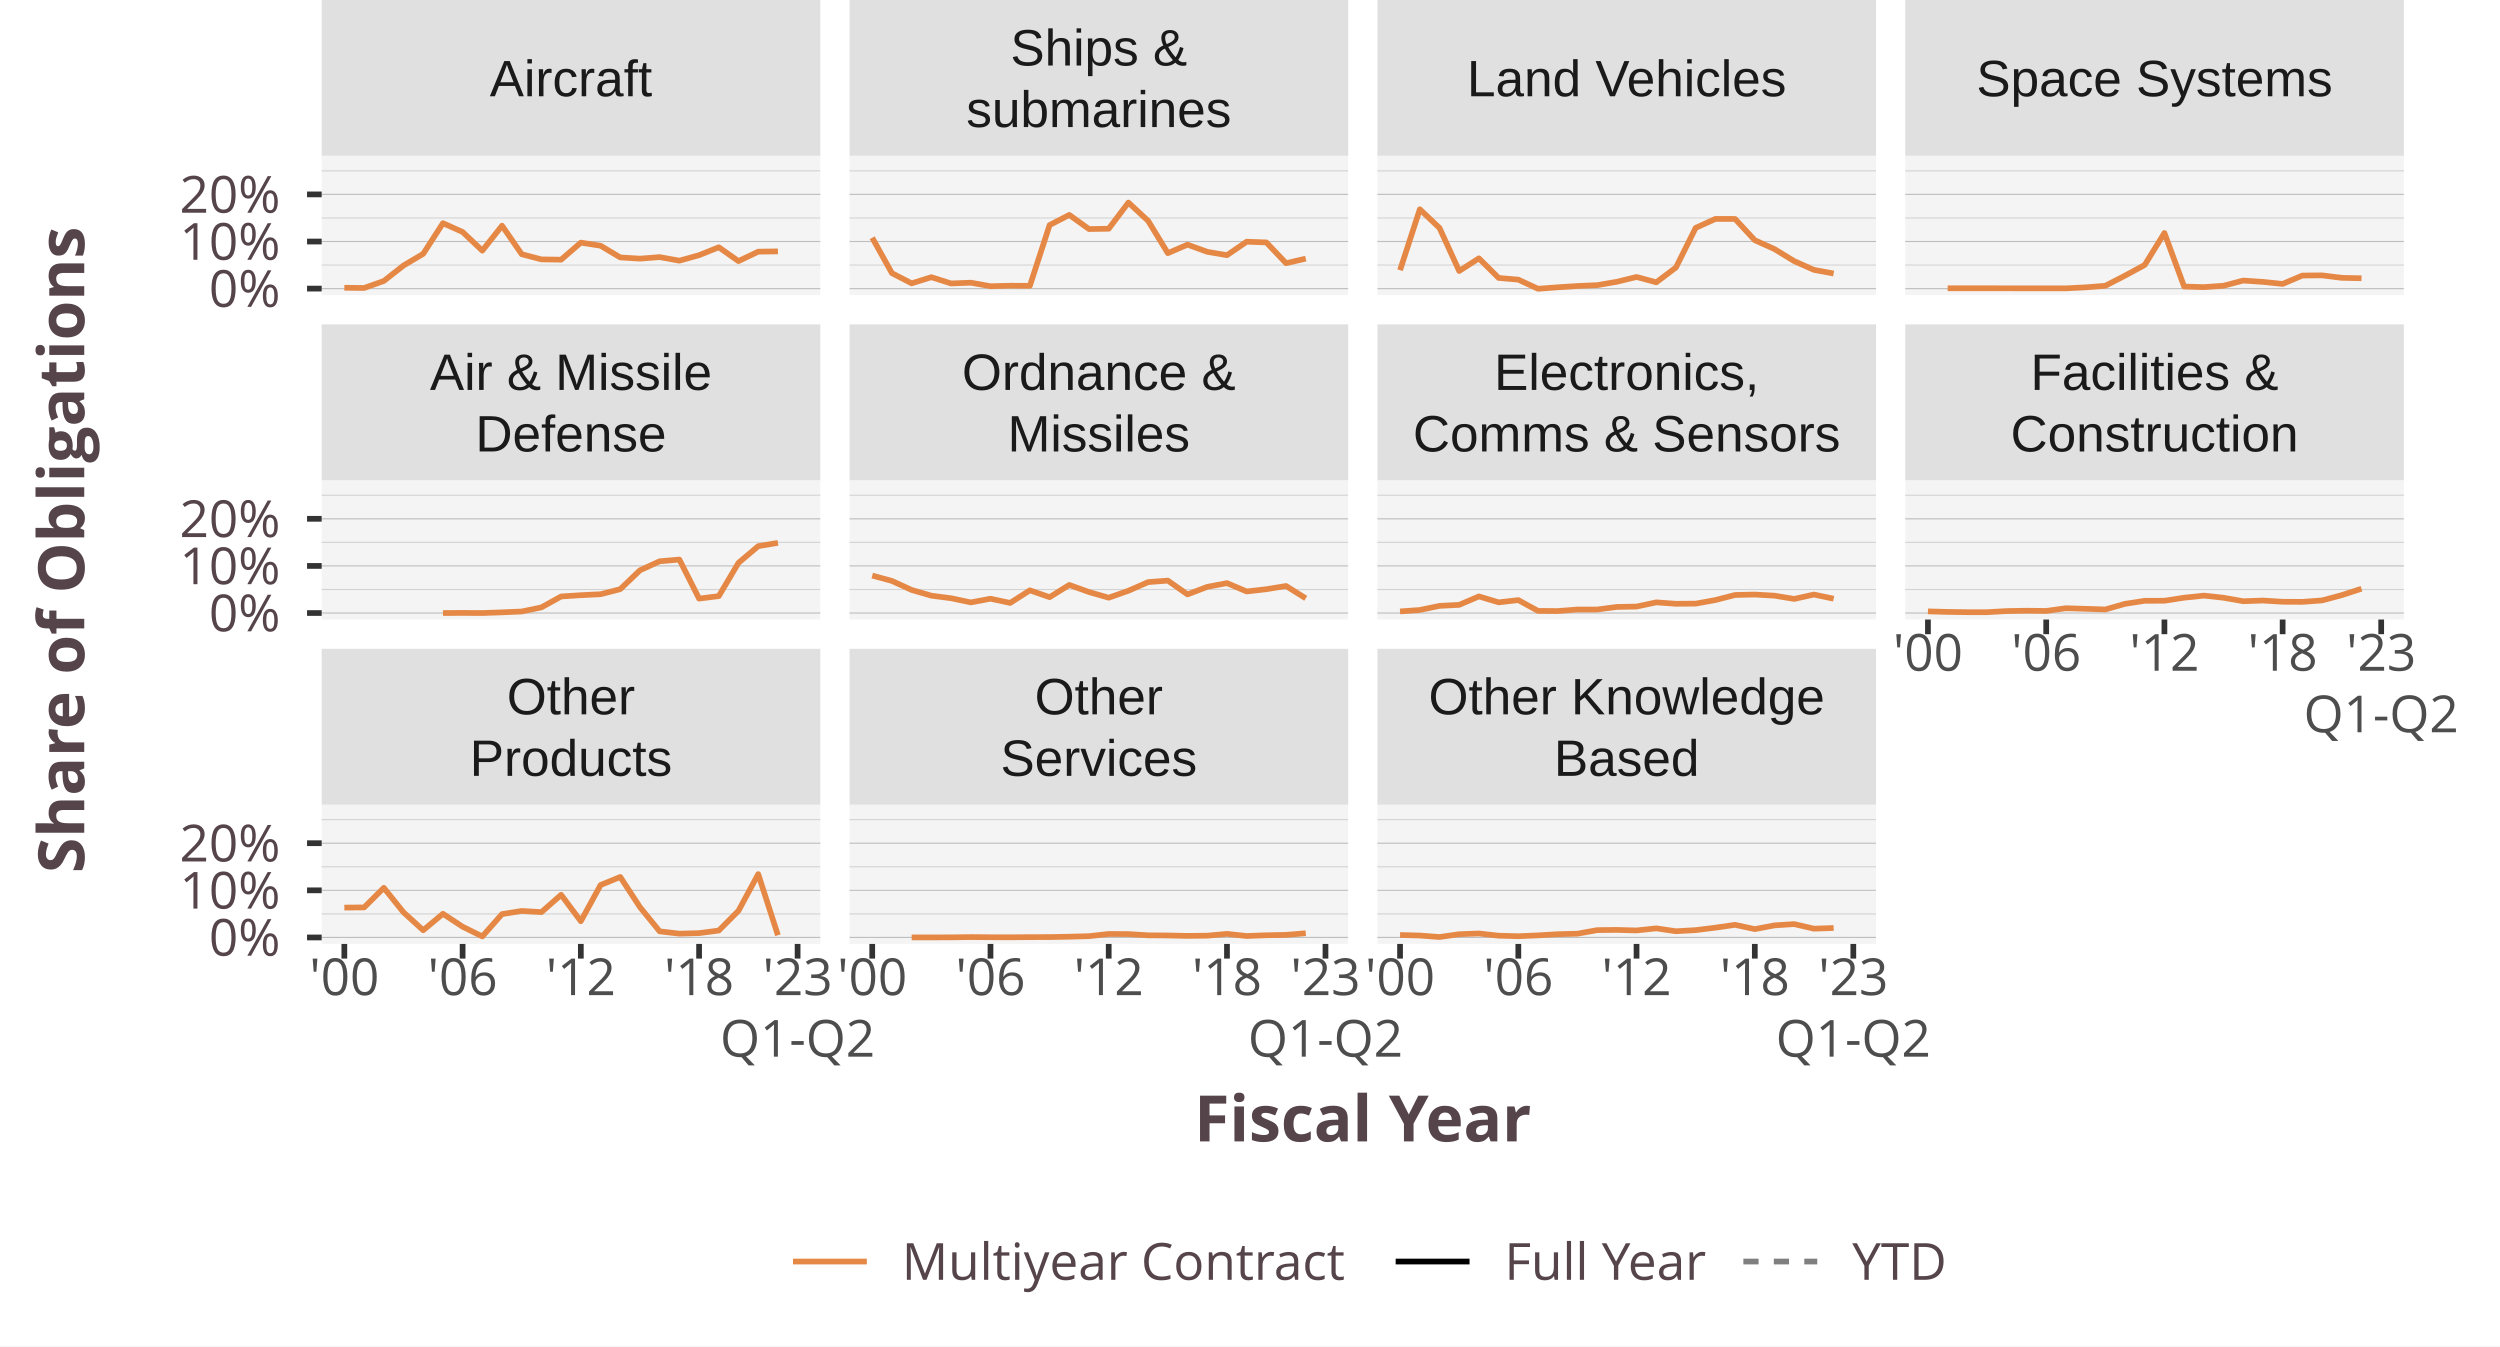
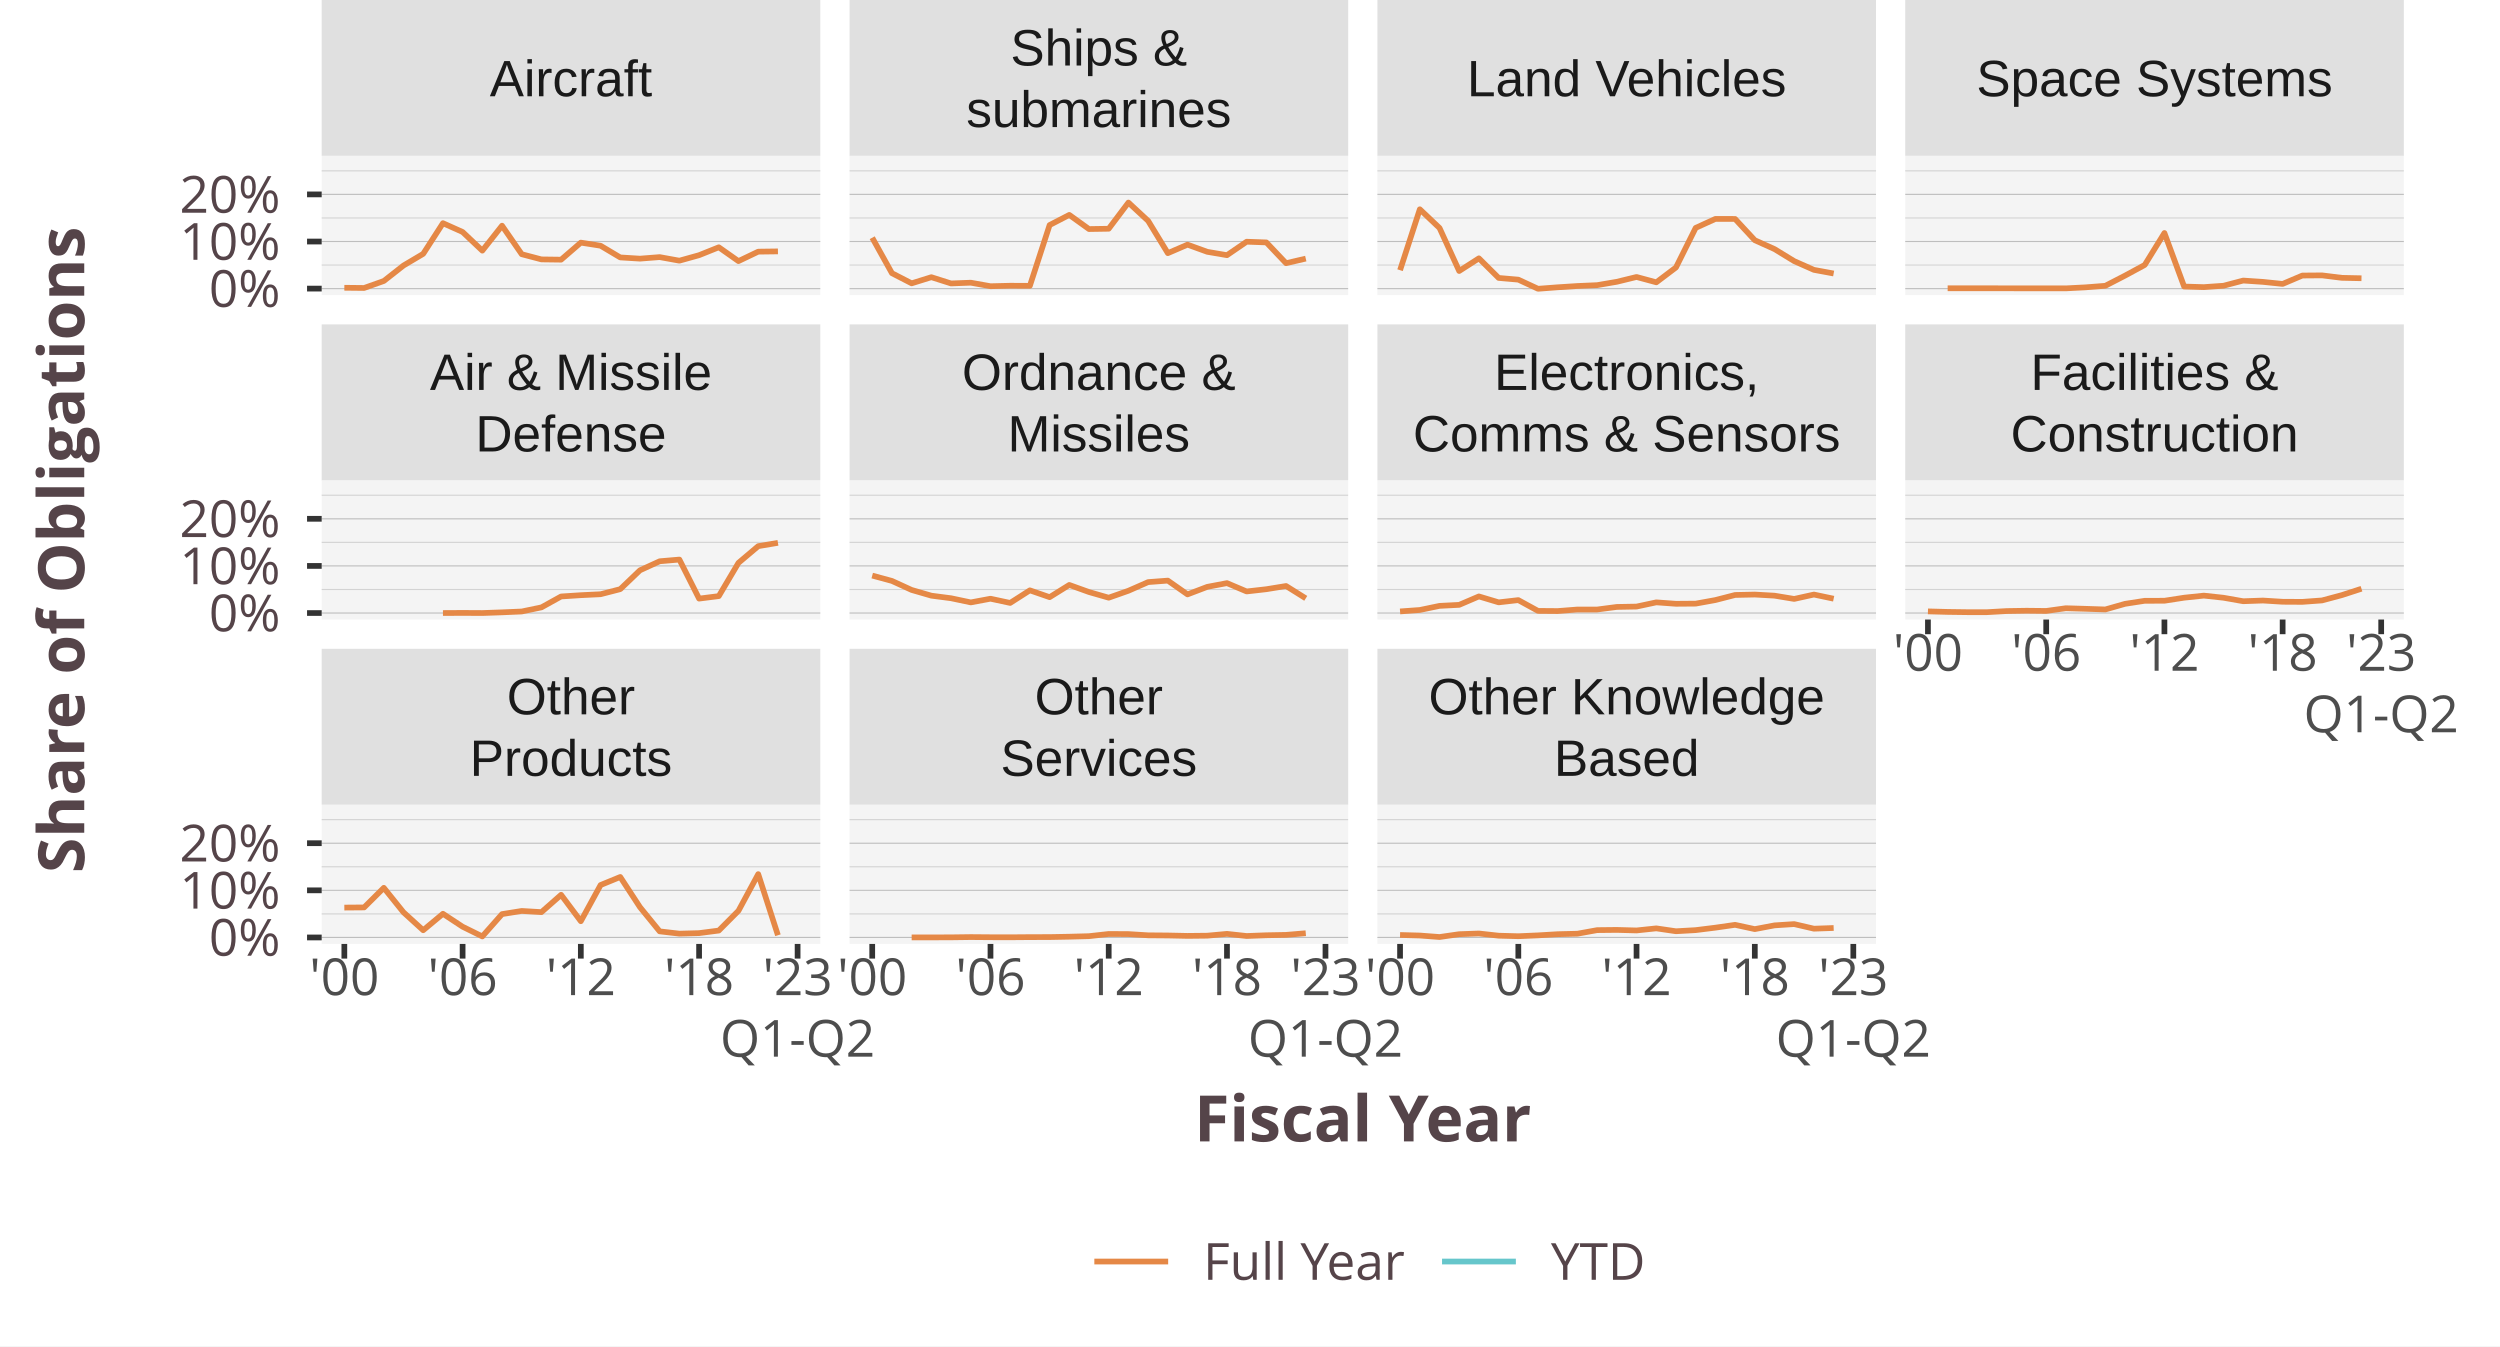
<svg xmlns="http://www.w3.org/2000/svg" class="svglite" width="468.00pt" height="252.00pt" viewBox="0 0 468.00 252.00">
  <defs>
    <style type="text/css">
    .svglite line, .svglite polyline, .svglite polygon, .svglite path, .svglite rect, .svglite circle {
      fill: none;
      stroke: #000000;
      stroke-linecap: round;
      stroke-linejoin: round;
      stroke-miterlimit: 10.00;
    }
    .svglite text {
      white-space: pre;
    }
  </style>
  </defs>
  <rect width="100%" height="100%" style="stroke: none; fill: #FFFFFF;" />
  <defs>
    <clipPath id="cpMC4wMHw0NjguMDB8MC4wMHwyNTIuMDA=">
      <rect x="0.00" y="0.00" width="468.00" height="252.00" />
    </clipPath>
  </defs>
  <g clip-path="url(#cpMC4wMHw0NjguMDB8MC4wMHwyNTIuMDA=)">
    <rect x="0.00" y="0.00" width="468.00" height="252.00" style="stroke-width: 1.07; stroke: #FFFFFF; fill: #FFFFFF;" />
  </g>
  <defs>
    <clipPath id="cpNjAuMjJ8MTUzLjU2fDI5LjE3fDU1LjI1">
      <rect x="60.22" y="29.17" width="93.34" height="26.08" />
    </clipPath>
  </defs>
  <g clip-path="url(#cpNjAuMjJ8MTUzLjU2fDI5LjE3fDU1LjI1)">
    <rect x="60.22" y="29.17" width="93.34" height="26.08" style="stroke-width: 1.07; stroke: none; fill: #F4F4F4;" />
    <polyline points="60.22,49.62 153.56,49.62 " style="stroke-width: 0.21; stroke: #D3D3D3; stroke-linecap: butt;" />
    <polyline points="60.22,40.80 153.56,40.80 " style="stroke-width: 0.21; stroke: #D3D3D3; stroke-linecap: butt;" />
    <polyline points="60.22,31.98 153.56,31.98 " style="stroke-width: 0.21; stroke: #D3D3D3; stroke-linecap: butt;" />
    <polyline points="60.22,54.03 153.56,54.03 " style="stroke-width: 0.21; stroke: #BEBEBE; stroke-linecap: butt;" />
    <polyline points="60.22,45.21 153.56,45.21 " style="stroke-width: 0.21; stroke: #BEBEBE; stroke-linecap: butt;" />
    <polyline points="60.22,36.39 153.56,36.39 " style="stroke-width: 0.21; stroke: #BEBEBE; stroke-linecap: butt;" />
    <polyline points="64.46,53.87 68.16,53.91 71.85,52.60 75.53,49.71 79.22,47.52 82.92,41.78 86.60,43.43 90.29,46.92 93.98,42.25 97.67,47.59 101.36,48.56 105.04,48.61 108.73,45.42 112.43,46.00 116.11,48.19 119.80,48.42 123.49,48.13 127.18,48.80 130.87,47.77 134.56,46.29 138.24,48.88 141.94,47.11 145.63,47.06 " style="stroke-width: 1.07; stroke: #E58846; stroke-linecap: butt;" />
  </g>
  <g clip-path="url(#cpMC4wMHw0NjguMDB8MC4wMHwyNTIuMDA=)">
</g>
  <defs>
    <clipPath id="cpNjAuMjJ8MTUzLjU2fDg5LjkwfDExNS45OA==">
      <rect x="60.22" y="89.90" width="93.34" height="26.08" />
    </clipPath>
  </defs>
  <g clip-path="url(#cpNjAuMjJ8MTUzLjU2fDg5LjkwfDExNS45OA==)">
    <rect x="60.22" y="89.90" width="93.34" height="26.08" style="stroke-width: 1.07; stroke: none; fill: #F4F4F4;" />
    <polyline points="60.22,110.35 153.56,110.35 " style="stroke-width: 0.21; stroke: #D3D3D3; stroke-linecap: butt;" />
    <polyline points="60.22,101.53 153.56,101.53 " style="stroke-width: 0.21; stroke: #D3D3D3; stroke-linecap: butt;" />
    <polyline points="60.22,92.71 153.56,92.71 " style="stroke-width: 0.21; stroke: #D3D3D3; stroke-linecap: butt;" />
    <polyline points="60.22,114.76 153.56,114.76 " style="stroke-width: 0.21; stroke: #BEBEBE; stroke-linecap: butt;" />
    <polyline points="60.22,105.94 153.56,105.94 " style="stroke-width: 0.21; stroke: #BEBEBE; stroke-linecap: butt;" />
    <polyline points="60.22,97.12 153.56,97.12 " style="stroke-width: 0.21; stroke: #BEBEBE; stroke-linecap: butt;" />
    <polyline points="82.92,114.76 86.60,114.74 90.29,114.76 93.98,114.63 97.67,114.47 101.36,113.70 105.04,111.66 108.73,111.42 112.43,111.24 116.11,110.29 119.80,106.76 123.49,105.07 127.18,104.75 130.87,112.06 134.56,111.59 138.24,105.37 141.94,102.24 145.63,101.62 " style="stroke-width: 1.07; stroke: #E58846; stroke-linecap: butt;" />
  </g>
  <g clip-path="url(#cpMC4wMHw0NjguMDB8MC4wMHwyNTIuMDA=)">
</g>
  <defs>
    <clipPath id="cpNjAuMjJ8MTUzLjU2fDE1MC42M3wxNzYuNzE=">
      <rect x="60.22" y="150.63" width="93.34" height="26.08" />
    </clipPath>
  </defs>
  <g clip-path="url(#cpNjAuMjJ8MTUzLjU2fDE1MC42M3wxNzYuNzE=)">
    <rect x="60.22" y="150.63" width="93.34" height="26.08" style="stroke-width: 1.07; stroke: none; fill: #F4F4F4;" />
    <polyline points="60.22,171.08 153.56,171.08 " style="stroke-width: 0.21; stroke: #D3D3D3; stroke-linecap: butt;" />
    <polyline points="60.22,162.26 153.56,162.26 " style="stroke-width: 0.21; stroke: #D3D3D3; stroke-linecap: butt;" />
    <polyline points="60.22,153.44 153.56,153.44 " style="stroke-width: 0.21; stroke: #D3D3D3; stroke-linecap: butt;" />
    <polyline points="60.22,175.49 153.56,175.49 " style="stroke-width: 0.21; stroke: #BEBEBE; stroke-linecap: butt;" />
    <polyline points="60.22,166.67 153.56,166.67 " style="stroke-width: 0.21; stroke: #BEBEBE; stroke-linecap: butt;" />
    <polyline points="60.22,157.85 153.56,157.85 " style="stroke-width: 0.21; stroke: #BEBEBE; stroke-linecap: butt;" />
    <polyline points="64.46,169.90 68.16,169.87 71.85,166.20 75.53,170.78 79.22,174.14 82.92,171.06 86.60,173.48 90.29,175.30 93.98,171.12 97.67,170.53 101.36,170.75 105.04,167.51 108.73,172.45 112.43,165.68 116.11,164.17 119.80,169.82 123.49,174.35 127.18,174.78 130.87,174.68 134.56,174.20 138.24,170.50 141.94,163.64 145.63,175.08 " style="stroke-width: 1.07; stroke: #E58846; stroke-linecap: butt;" />
  </g>
  <g clip-path="url(#cpMC4wMHw0NjguMDB8MC4wMHwyNTIuMDA=)">
</g>
  <defs>
    <clipPath id="cpMTU5LjA0fDI1Mi4zN3wyOS4xN3w1NS4yNQ==">
      <rect x="159.04" y="29.17" width="93.34" height="26.08" />
    </clipPath>
  </defs>
  <g clip-path="url(#cpMTU5LjA0fDI1Mi4zN3wyOS4xN3w1NS4yNQ==)">
    <rect x="159.04" y="29.17" width="93.34" height="26.08" style="stroke-width: 1.07; stroke: none; fill: #F4F4F4;" />
    <polyline points="159.04,49.62 252.37,49.62 " style="stroke-width: 0.21; stroke: #D3D3D3; stroke-linecap: butt;" />
    <polyline points="159.04,40.80 252.37,40.80 " style="stroke-width: 0.21; stroke: #D3D3D3; stroke-linecap: butt;" />
    <polyline points="159.04,31.98 252.37,31.98 " style="stroke-width: 0.21; stroke: #D3D3D3; stroke-linecap: butt;" />
    <polyline points="159.04,54.03 252.37,54.03 " style="stroke-width: 0.21; stroke: #BEBEBE; stroke-linecap: butt;" />
    <polyline points="159.04,45.21 252.37,45.21 " style="stroke-width: 0.21; stroke: #BEBEBE; stroke-linecap: butt;" />
    <polyline points="159.04,36.39 252.37,36.39 " style="stroke-width: 0.21; stroke: #BEBEBE; stroke-linecap: butt;" />
    <polyline points="163.28,44.50 166.97,51.14 170.66,53.04 174.35,51.89 178.03,53.06 181.73,52.92 185.42,53.58 189.10,53.49 192.79,53.51 196.49,42.13 200.17,40.23 203.86,42.88 207.55,42.82 211.24,37.92 214.93,41.34 218.62,47.39 222.30,45.80 226.00,47.14 229.69,47.77 233.37,45.25 237.06,45.38 240.75,49.27 244.44,48.41 " style="stroke-width: 1.07; stroke: #E58846; stroke-linecap: butt;" />
  </g>
  <g clip-path="url(#cpMC4wMHw0NjguMDB8MC4wMHwyNTIuMDA=)">
</g>
  <defs>
    <clipPath id="cpMTU5LjA0fDI1Mi4zN3w4OS45MHwxMTUuOTg=">
      <rect x="159.04" y="89.90" width="93.34" height="26.08" />
    </clipPath>
  </defs>
  <g clip-path="url(#cpMTU5LjA0fDI1Mi4zN3w4OS45MHwxMTUuOTg=)">
    <rect x="159.04" y="89.90" width="93.34" height="26.08" style="stroke-width: 1.07; stroke: none; fill: #F4F4F4;" />
    <polyline points="159.04,110.35 252.37,110.35 " style="stroke-width: 0.21; stroke: #D3D3D3; stroke-linecap: butt;" />
    <polyline points="159.04,101.53 252.37,101.53 " style="stroke-width: 0.21; stroke: #D3D3D3; stroke-linecap: butt;" />
    <polyline points="159.04,92.71 252.37,92.71 " style="stroke-width: 0.21; stroke: #D3D3D3; stroke-linecap: butt;" />
    <polyline points="159.04,114.76 252.37,114.76 " style="stroke-width: 0.21; stroke: #BEBEBE; stroke-linecap: butt;" />
    <polyline points="159.04,105.94 252.37,105.94 " style="stroke-width: 0.21; stroke: #BEBEBE; stroke-linecap: butt;" />
    <polyline points="159.04,97.12 252.37,97.12 " style="stroke-width: 0.21; stroke: #BEBEBE; stroke-linecap: butt;" />
    <polyline points="163.28,107.75 166.97,108.75 170.66,110.44 174.35,111.51 178.03,111.99 181.73,112.77 185.42,112.08 189.10,112.87 192.79,110.51 196.49,111.79 200.17,109.50 203.86,110.83 207.55,111.89 211.24,110.59 214.93,108.97 218.62,108.69 222.30,111.27 226.00,109.86 229.69,109.16 233.37,110.72 237.06,110.30 240.75,109.70 244.44,112.01 " style="stroke-width: 1.07; stroke: #E58846; stroke-linecap: butt;" />
  </g>
  <g clip-path="url(#cpMC4wMHw0NjguMDB8MC4wMHwyNTIuMDA=)">
</g>
  <defs>
    <clipPath id="cpMTU5LjA0fDI1Mi4zN3wxNTAuNjN8MTc2Ljcx">
      <rect x="159.04" y="150.63" width="93.34" height="26.08" />
    </clipPath>
  </defs>
  <g clip-path="url(#cpMTU5LjA0fDI1Mi4zN3wxNTAuNjN8MTc2Ljcx)">
    <rect x="159.04" y="150.63" width="93.34" height="26.08" style="stroke-width: 1.07; stroke: none; fill: #F4F4F4;" />
    <polyline points="159.04,171.08 252.37,171.08 " style="stroke-width: 0.21; stroke: #D3D3D3; stroke-linecap: butt;" />
    <polyline points="159.04,162.26 252.37,162.26 " style="stroke-width: 0.21; stroke: #D3D3D3; stroke-linecap: butt;" />
    <polyline points="159.04,153.44 252.37,153.44 " style="stroke-width: 0.21; stroke: #D3D3D3; stroke-linecap: butt;" />
    <polyline points="159.04,175.49 252.37,175.49 " style="stroke-width: 0.21; stroke: #BEBEBE; stroke-linecap: butt;" />
    <polyline points="159.04,166.67 252.37,166.67 " style="stroke-width: 0.21; stroke: #BEBEBE; stroke-linecap: butt;" />
    <polyline points="159.04,157.85 252.37,157.85 " style="stroke-width: 0.21; stroke: #BEBEBE; stroke-linecap: butt;" />
    <polyline points="170.66,175.48 174.35,175.48 178.03,175.47 181.73,175.42 185.42,175.45 189.10,175.46 192.79,175.43 196.49,175.42 200.17,175.35 203.86,175.25 207.55,174.84 211.24,174.86 214.93,175.09 218.62,175.12 222.30,175.20 226.00,175.16 229.69,174.82 233.37,175.22 237.06,175.08 240.75,175.01 244.44,174.70 " style="stroke-width: 1.07; stroke: #E58846; stroke-linecap: butt;" />
  </g>
  <g clip-path="url(#cpMC4wMHw0NjguMDB8MC4wMHwyNTIuMDA=)">
</g>
  <defs>
    <clipPath id="cpMjU3Ljg1fDM1MS4xOXwyOS4xN3w1NS4yNQ==">
      <rect x="257.85" y="29.17" width="93.34" height="26.08" />
    </clipPath>
  </defs>
  <g clip-path="url(#cpMjU3Ljg1fDM1MS4xOXwyOS4xN3w1NS4yNQ==)">
    <rect x="257.85" y="29.17" width="93.34" height="26.08" style="stroke-width: 1.07; stroke: none; fill: #F4F4F4;" />
    <polyline points="257.85,49.62 351.19,49.62 " style="stroke-width: 0.21; stroke: #D3D3D3; stroke-linecap: butt;" />
    <polyline points="257.85,40.80 351.19,40.80 " style="stroke-width: 0.21; stroke: #D3D3D3; stroke-linecap: butt;" />
    <polyline points="257.85,31.98 351.19,31.98 " style="stroke-width: 0.21; stroke: #D3D3D3; stroke-linecap: butt;" />
    <polyline points="257.85,54.03 351.19,54.03 " style="stroke-width: 0.21; stroke: #BEBEBE; stroke-linecap: butt;" />
    <polyline points="257.85,45.21 351.19,45.21 " style="stroke-width: 0.21; stroke: #BEBEBE; stroke-linecap: butt;" />
    <polyline points="257.85,36.39 351.19,36.39 " style="stroke-width: 0.21; stroke: #BEBEBE; stroke-linecap: butt;" />
    <polyline points="262.09,50.58 265.79,39.18 269.48,42.68 273.16,50.73 276.85,48.36 280.55,52.03 284.23,52.35 287.92,54.06 291.60,53.78 295.30,53.54 298.99,53.38 302.67,52.75 306.36,51.85 310.06,52.85 313.74,50.07 317.43,42.66 321.12,40.98 324.81,40.99 328.50,44.97 332.19,46.63 335.87,48.88 339.57,50.52 343.26,51.20 " style="stroke-width: 1.07; stroke: #E58846; stroke-linecap: butt;" />
  </g>
  <g clip-path="url(#cpMC4wMHw0NjguMDB8MC4wMHwyNTIuMDA=)">
</g>
  <defs>
    <clipPath id="cpMjU3Ljg1fDM1MS4xOXw4OS45MHwxMTUuOTg=">
      <rect x="257.85" y="89.90" width="93.34" height="26.08" />
    </clipPath>
  </defs>
  <g clip-path="url(#cpMjU3Ljg1fDM1MS4xOXw4OS45MHwxMTUuOTg=)">
    <rect x="257.85" y="89.90" width="93.34" height="26.08" style="stroke-width: 1.07; stroke: none; fill: #F4F4F4;" />
    <polyline points="257.85,110.35 351.19,110.35 " style="stroke-width: 0.21; stroke: #D3D3D3; stroke-linecap: butt;" />
    <polyline points="257.85,101.53 351.19,101.53 " style="stroke-width: 0.21; stroke: #D3D3D3; stroke-linecap: butt;" />
    <polyline points="257.85,92.71 351.19,92.71 " style="stroke-width: 0.21; stroke: #D3D3D3; stroke-linecap: butt;" />
    <polyline points="257.85,114.76 351.19,114.76 " style="stroke-width: 0.21; stroke: #BEBEBE; stroke-linecap: butt;" />
    <polyline points="257.85,105.94 351.19,105.94 " style="stroke-width: 0.21; stroke: #BEBEBE; stroke-linecap: butt;" />
    <polyline points="257.85,97.12 351.19,97.12 " style="stroke-width: 0.21; stroke: #BEBEBE; stroke-linecap: butt;" />
    <polyline points="262.09,114.46 265.79,114.19 269.48,113.42 273.16,113.23 276.85,111.65 280.55,112.76 284.23,112.34 287.92,114.36 291.60,114.39 295.30,114.10 298.99,114.10 302.67,113.62 306.36,113.55 310.06,112.76 313.74,113.03 317.43,113.00 321.12,112.33 324.81,111.38 328.50,111.30 332.19,111.51 335.87,112.12 339.57,111.30 343.26,112.08 " style="stroke-width: 1.07; stroke: #E58846; stroke-linecap: butt;" />
  </g>
  <g clip-path="url(#cpMC4wMHw0NjguMDB8MC4wMHwyNTIuMDA=)">
</g>
  <defs>
    <clipPath id="cpMjU3Ljg1fDM1MS4xOXwxNTAuNjN8MTc2Ljcx">
      <rect x="257.85" y="150.63" width="93.34" height="26.08" />
    </clipPath>
  </defs>
  <g clip-path="url(#cpMjU3Ljg1fDM1MS4xOXwxNTAuNjN8MTc2Ljcx)">
    <rect x="257.85" y="150.63" width="93.34" height="26.08" style="stroke-width: 1.07; stroke: none; fill: #F4F4F4;" />
    <polyline points="257.85,171.08 351.19,171.08 " style="stroke-width: 0.21; stroke: #D3D3D3; stroke-linecap: butt;" />
    <polyline points="257.85,162.26 351.19,162.26 " style="stroke-width: 0.21; stroke: #D3D3D3; stroke-linecap: butt;" />
    <polyline points="257.85,153.44 351.19,153.44 " style="stroke-width: 0.21; stroke: #D3D3D3; stroke-linecap: butt;" />
    <polyline points="257.85,175.49 351.19,175.49 " style="stroke-width: 0.21; stroke: #BEBEBE; stroke-linecap: butt;" />
    <polyline points="257.85,166.67 351.19,166.67 " style="stroke-width: 0.21; stroke: #BEBEBE; stroke-linecap: butt;" />
    <polyline points="257.85,157.85 351.19,157.85 " style="stroke-width: 0.21; stroke: #BEBEBE; stroke-linecap: butt;" />
    <polyline points="262.09,175.03 265.79,175.13 269.48,175.41 273.16,174.88 276.85,174.75 280.55,175.16 284.23,175.26 287.92,175.10 291.60,174.88 295.30,174.79 298.99,174.12 302.67,174.08 306.36,174.18 310.06,173.79 313.74,174.33 317.43,174.12 321.12,173.66 324.81,173.13 328.50,173.93 332.19,173.23 335.87,172.99 339.57,173.85 343.26,173.72 " style="stroke-width: 1.07; stroke: #E58846; stroke-linecap: butt;" />
  </g>
  <g clip-path="url(#cpMC4wMHw0NjguMDB8MC4wMHwyNTIuMDA=)">
</g>
  <defs>
    <clipPath id="cpMzU2LjY2fDQ1MC4wMHwyOS4xN3w1NS4yNQ==">
      <rect x="356.66" y="29.17" width="93.34" height="26.08" />
    </clipPath>
  </defs>
  <g clip-path="url(#cpMzU2LjY2fDQ1MC4wMHwyOS4xN3w1NS4yNQ==)">
    <rect x="356.66" y="29.17" width="93.34" height="26.08" style="stroke-width: 1.07; stroke: none; fill: #F4F4F4;" />
    <polyline points="356.66,49.62 450.00,49.62 " style="stroke-width: 0.21; stroke: #D3D3D3; stroke-linecap: butt;" />
    <polyline points="356.66,40.80 450.00,40.80 " style="stroke-width: 0.21; stroke: #D3D3D3; stroke-linecap: butt;" />
    <polyline points="356.66,31.98 450.00,31.98 " style="stroke-width: 0.21; stroke: #D3D3D3; stroke-linecap: butt;" />
    <polyline points="356.66,54.03 450.00,54.03 " style="stroke-width: 0.21; stroke: #BEBEBE; stroke-linecap: butt;" />
    <polyline points="356.66,45.21 450.00,45.21 " style="stroke-width: 0.21; stroke: #BEBEBE; stroke-linecap: butt;" />
    <polyline points="356.66,36.39 450.00,36.39 " style="stroke-width: 0.21; stroke: #BEBEBE; stroke-linecap: butt;" />
    <polyline points="364.60,53.96 375.66,53.97 386.73,53.98 390.42,53.79 394.12,53.50 397.80,51.60 401.49,49.60 405.18,43.62 408.87,53.64 412.56,53.75 416.25,53.49 419.93,52.52 423.63,52.77 427.31,53.15 431.00,51.58 434.69,51.55 438.38,52.01 442.07,52.09 " style="stroke-width: 1.07; stroke: #E58846; stroke-linecap: butt;" />
  </g>
  <g clip-path="url(#cpMC4wMHw0NjguMDB8MC4wMHwyNTIuMDA=)">
</g>
  <defs>
    <clipPath id="cpMzU2LjY2fDQ1MC4wMHw4OS45MHwxMTUuOTg=">
      <rect x="356.66" y="89.90" width="93.34" height="26.08" />
    </clipPath>
  </defs>
  <g clip-path="url(#cpMzU2LjY2fDQ1MC4wMHw4OS45MHwxMTUuOTg=)">
    <rect x="356.66" y="89.90" width="93.34" height="26.08" style="stroke-width: 1.07; stroke: none; fill: #F4F4F4;" />
    <polyline points="356.66,110.35 450.00,110.35 " style="stroke-width: 0.21; stroke: #D3D3D3; stroke-linecap: butt;" />
    <polyline points="356.66,101.53 450.00,101.53 " style="stroke-width: 0.21; stroke: #D3D3D3; stroke-linecap: butt;" />
    <polyline points="356.66,92.71 450.00,92.71 " style="stroke-width: 0.21; stroke: #D3D3D3; stroke-linecap: butt;" />
    <polyline points="356.66,114.76 450.00,114.76 " style="stroke-width: 0.21; stroke: #BEBEBE; stroke-linecap: butt;" />
    <polyline points="356.66,105.94 450.00,105.94 " style="stroke-width: 0.21; stroke: #BEBEBE; stroke-linecap: butt;" />
    <polyline points="356.66,97.12 450.00,97.12 " style="stroke-width: 0.21; stroke: #BEBEBE; stroke-linecap: butt;" />
    <polyline points="360.91,114.45 364.60,114.55 368.29,114.60 371.98,114.60 375.66,114.39 379.36,114.33 383.05,114.37 386.73,113.86 390.42,113.97 394.12,114.09 397.80,113.04 401.49,112.47 405.18,112.46 408.87,111.89 412.56,111.50 416.25,111.90 419.93,112.55 423.63,112.42 427.31,112.65 431.00,112.67 434.69,112.40 438.38,111.41 442.07,110.21 " style="stroke-width: 1.07; stroke: #E58846; stroke-linecap: butt;" />
  </g>
  <g clip-path="url(#cpMC4wMHw0NjguMDB8MC4wMHwyNTIuMDA=)">
</g>
  <defs>
    <clipPath id="cpMzU2LjY2fDQ1MC4wMHwxNTAuNjN8MTc2Ljcx">
      <rect x="356.66" y="150.63" width="93.34" height="26.08" />
    </clipPath>
  </defs>
  <g clip-path="url(#cpMzU2LjY2fDQ1MC4wMHwxNTAuNjN8MTc2Ljcx)">
</g>
  <g clip-path="url(#cpMC4wMHw0NjguMDB8MC4wMHwyNTIuMDA=)">
</g>
  <defs>
    <clipPath id="cpNjAuMjJ8MTUzLjU2fDEyMS40NnwxNTAuNjM=">
      <rect x="60.22" y="121.46" width="93.34" height="29.17" />
    </clipPath>
  </defs>
  <g clip-path="url(#cpNjAuMjJ8MTUzLjU2fDEyMS40NnwxNTAuNjM=)">
    <rect x="60.22" y="121.46" width="93.34" height="29.17" style="stroke-width: 1.07; stroke: none; fill: #E0E0E0;" />
    <text x="106.89" y="133.72" text-anchor="middle" style="font-size: 9.60px;fill: #1A1A1A; font-family: &quot;Arial&quot;;" textLength="23.99px" lengthAdjust="spacingAndGlyphs">Other</text>
    <text x="106.89" y="145.24" text-anchor="middle" style="font-size: 9.60px;fill: #1A1A1A; font-family: &quot;Arial&quot;;" textLength="37.85px" lengthAdjust="spacingAndGlyphs">Products</text>
  </g>
  <g clip-path="url(#cpMC4wMHw0NjguMDB8MC4wMHwyNTIuMDA=)">
</g>
  <defs>
    <clipPath id="cpMTU5LjA0fDI1Mi4zN3wxMjEuNDZ8MTUwLjYz">
      <rect x="159.04" y="121.46" width="93.34" height="29.17" />
    </clipPath>
  </defs>
  <g clip-path="url(#cpMTU5LjA0fDI1Mi4zN3wxMjEuNDZ8MTUwLjYz)">
    <rect x="159.04" y="121.46" width="93.34" height="29.17" style="stroke-width: 1.07; stroke: none; fill: #E0E0E0;" />
    <text x="205.70" y="133.72" text-anchor="middle" style="font-size: 9.60px;fill: #1A1A1A; font-family: &quot;Arial&quot;;" textLength="23.99px" lengthAdjust="spacingAndGlyphs">Other</text>
    <text x="205.70" y="145.24" text-anchor="middle" style="font-size: 9.60px;fill: #1A1A1A; font-family: &quot;Arial&quot;;" textLength="36.78px" lengthAdjust="spacingAndGlyphs">Services</text>
  </g>
  <g clip-path="url(#cpMC4wMHw0NjguMDB8MC4wMHwyNTIuMDA=)">
</g>
  <defs>
    <clipPath id="cpMjU3Ljg1fDM1MS4xOXwxMjEuNDZ8MTUwLjYz">
      <rect x="257.85" y="121.46" width="93.34" height="29.17" />
    </clipPath>
  </defs>
  <g clip-path="url(#cpMjU3Ljg1fDM1MS4xOXwxMjEuNDZ8MTUwLjYz)">
    <rect x="257.85" y="121.46" width="93.34" height="29.17" style="stroke-width: 1.07; stroke: none; fill: #E0E0E0;" />
    <text x="304.52" y="133.72" text-anchor="middle" style="font-size: 9.60px;fill: #1A1A1A; font-family: &quot;Arial&quot;;" textLength="74.12px" lengthAdjust="spacingAndGlyphs">Other Knowledge</text>
    <text x="304.52" y="145.24" text-anchor="middle" style="font-size: 9.60px;fill: #1A1A1A; font-family: &quot;Arial&quot;;" textLength="27.19px" lengthAdjust="spacingAndGlyphs">Based</text>
  </g>
  <g clip-path="url(#cpMC4wMHw0NjguMDB8MC4wMHwyNTIuMDA=)">
</g>
  <defs>
    <clipPath id="cpMzU2LjY2fDQ1MC4wMHwxMjEuNDZ8MTUwLjYz">
      <rect x="356.66" y="121.46" width="93.34" height="29.17" />
    </clipPath>
  </defs>
  <g clip-path="url(#cpMzU2LjY2fDQ1MC4wMHwxMjEuNDZ8MTUwLjYz)">
</g>
  <g clip-path="url(#cpMC4wMHw0NjguMDB8MC4wMHwyNTIuMDA=)">
</g>
  <defs>
    <clipPath id="cpNjAuMjJ8MTUzLjU2fDYwLjczfDg5Ljkw">
      <rect x="60.22" y="60.73" width="93.34" height="29.17" />
    </clipPath>
  </defs>
  <g clip-path="url(#cpNjAuMjJ8MTUzLjU2fDYwLjczfDg5Ljkw)">
    <rect x="60.22" y="60.73" width="93.34" height="29.17" style="stroke-width: 1.07; stroke: none; fill: #E0E0E0;" />
    <text x="106.89" y="72.99" text-anchor="middle" style="font-size: 9.60px;fill: #1A1A1A; font-family: &quot;Arial&quot;;" textLength="52.75px" lengthAdjust="spacingAndGlyphs">Air &amp; Missile</text>
    <text x="106.89" y="84.51" text-anchor="middle" style="font-size: 9.60px;fill: #1A1A1A; font-family: &quot;Arial&quot;;" textLength="35.73px" lengthAdjust="spacingAndGlyphs">Defense</text>
  </g>
  <g clip-path="url(#cpMC4wMHw0NjguMDB8MC4wMHwyNTIuMDA=)">
</g>
  <defs>
    <clipPath id="cpMTU5LjA0fDI1Mi4zN3w2MC43M3w4OS45MA==">
      <rect x="159.04" y="60.73" width="93.34" height="29.17" />
    </clipPath>
  </defs>
  <g clip-path="url(#cpMTU5LjA0fDI1Mi4zN3w2MC43M3w4OS45MA==)">
    <rect x="159.04" y="60.73" width="93.34" height="29.17" style="stroke-width: 1.07; stroke: none; fill: #E0E0E0;" />
    <text x="205.70" y="72.99" text-anchor="middle" style="font-size: 9.60px;fill: #1A1A1A; font-family: &quot;Arial&quot;;" textLength="51.18px" lengthAdjust="spacingAndGlyphs">Ordnance &amp;</text>
    <text x="205.70" y="84.51" text-anchor="middle" style="font-size: 9.60px;fill: #1A1A1A; font-family: &quot;Arial&quot;;" textLength="34.11px" lengthAdjust="spacingAndGlyphs">Missiles</text>
  </g>
  <g clip-path="url(#cpMC4wMHw0NjguMDB8MC4wMHwyNTIuMDA=)">
</g>
  <defs>
    <clipPath id="cpMjU3Ljg1fDM1MS4xOXw2MC43M3w4OS45MA==">
      <rect x="257.85" y="60.73" width="93.34" height="29.17" />
    </clipPath>
  </defs>
  <g clip-path="url(#cpMjU3Ljg1fDM1MS4xOXw2MC43M3w4OS45MA==)">
    <rect x="257.85" y="60.73" width="93.34" height="29.17" style="stroke-width: 1.07; stroke: none; fill: #E0E0E0;" />
    <text x="304.52" y="72.99" text-anchor="middle" style="font-size: 9.60px;fill: #1A1A1A; font-family: &quot;Arial&quot;;" textLength="49.57px" lengthAdjust="spacingAndGlyphs">Electronics,</text>
    <text x="304.52" y="84.51" text-anchor="middle" style="font-size: 9.60px;fill: #1A1A1A; font-family: &quot;Arial&quot;;" textLength="79.95px" lengthAdjust="spacingAndGlyphs">Comms &amp; Sensors</text>
  </g>
  <g clip-path="url(#cpMC4wMHw0NjguMDB8MC4wMHwyNTIuMDA=)">
</g>
  <defs>
    <clipPath id="cpMzU2LjY2fDQ1MC4wMHw2MC43M3w4OS45MA==">
      <rect x="356.66" y="60.73" width="93.34" height="29.17" />
    </clipPath>
  </defs>
  <g clip-path="url(#cpMzU2LjY2fDQ1MC4wMHw2MC43M3w4OS45MA==)">
    <rect x="356.66" y="60.73" width="93.34" height="29.17" style="stroke-width: 1.07; stroke: none; fill: #E0E0E0;" />
    <text x="403.33" y="72.99" text-anchor="middle" style="font-size: 9.60px;fill: #1A1A1A; font-family: &quot;Arial&quot;;" textLength="46.37px" lengthAdjust="spacingAndGlyphs">Facilities &amp;</text>
    <text x="403.33" y="84.51" text-anchor="middle" style="font-size: 9.60px;fill: #1A1A1A; font-family: &quot;Arial&quot;;" textLength="53.85px" lengthAdjust="spacingAndGlyphs">Construction</text>
  </g>
  <g clip-path="url(#cpMC4wMHw0NjguMDB8MC4wMHwyNTIuMDA=)">
</g>
  <defs>
    <clipPath id="cpNjAuMjJ8MTUzLjU2fDAuMDB8MjkuMTc=">
      <rect x="60.22" y="0.00" width="93.34" height="29.17" />
    </clipPath>
  </defs>
  <g clip-path="url(#cpNjAuMjJ8MTUzLjU2fDAuMDB8MjkuMTc=)">
    <rect x="60.22" y="-0" width="93.34" height="29.17" style="stroke-width: 1.07; stroke: none; fill: #E0E0E0;" />
    <text x="106.89" y="18.02" text-anchor="middle" style="font-size: 9.60px;fill: #1A1A1A; font-family: &quot;Arial&quot;;" textLength="30.38px" lengthAdjust="spacingAndGlyphs">Aircraft</text>
  </g>
  <g clip-path="url(#cpMC4wMHw0NjguMDB8MC4wMHwyNTIuMDA=)">
</g>
  <defs>
    <clipPath id="cpMTU5LjA0fDI1Mi4zN3wwLjAwfDI5LjE3">
      <rect x="159.04" y="0.00" width="93.34" height="29.17" />
    </clipPath>
  </defs>
  <g clip-path="url(#cpMTU5LjA0fDI1Mi4zN3wwLjAwfDI5LjE3)">
    <rect x="159.04" y="-0" width="93.34" height="29.17" style="stroke-width: 1.07; stroke: none; fill: #E0E0E0;" />
    <text x="205.70" y="12.26" text-anchor="middle" style="font-size: 9.60px;fill: #1A1A1A; font-family: &quot;Arial&quot;;" textLength="33.05px" lengthAdjust="spacingAndGlyphs">Ships &amp;</text>
    <text x="205.70" y="23.78" text-anchor="middle" style="font-size: 9.60px;fill: #1A1A1A; font-family: &quot;Arial&quot;;" textLength="49.59px" lengthAdjust="spacingAndGlyphs">submarines</text>
  </g>
  <g clip-path="url(#cpMC4wMHw0NjguMDB8MC4wMHwyNTIuMDA=)">
</g>
  <defs>
    <clipPath id="cpMjU3Ljg1fDM1MS4xOXwwLjAwfDI5LjE3">
      <rect x="257.85" y="0.00" width="93.34" height="29.17" />
    </clipPath>
  </defs>
  <g clip-path="url(#cpMjU3Ljg1fDM1MS4xOXwwLjAwfDI5LjE3)">
    <rect x="257.85" y="-0" width="93.34" height="29.17" style="stroke-width: 1.07; stroke: none; fill: #E0E0E0;" />
    <text x="304.52" y="18.02" text-anchor="middle" style="font-size: 9.60px;fill: #1A1A1A; font-family: &quot;Arial&quot;;" textLength="59.72px" lengthAdjust="spacingAndGlyphs">Land Vehicles</text>
  </g>
  <g clip-path="url(#cpMC4wMHw0NjguMDB8MC4wMHwyNTIuMDA=)">
</g>
  <defs>
    <clipPath id="cpMzU2LjY2fDQ1MC4wMHwwLjAwfDI5LjE3">
      <rect x="356.66" y="0.00" width="93.34" height="29.17" />
    </clipPath>
  </defs>
  <g clip-path="url(#cpMzU2LjY2fDQ1MC4wMHwwLjAwfDI5LjE3)">
    <rect x="356.66" y="-0" width="93.34" height="29.17" style="stroke-width: 1.07; stroke: none; fill: #E0E0E0;" />
    <text x="403.33" y="18.02" text-anchor="middle" style="font-size: 9.60px;fill: #1A1A1A; font-family: &quot;Arial&quot;;" textLength="66.63px" lengthAdjust="spacingAndGlyphs">Space Systems</text>
  </g>
  <g clip-path="url(#cpMC4wMHw0NjguMDB8MC4wMHwyNTIuMDA=)">
    <polyline points="64.46,179.45 64.46,176.71 " style="stroke-width: 1.07; stroke: #333333; stroke-linecap: butt;" />
    <polyline points="86.60,179.45 86.60,176.71 " style="stroke-width: 1.07; stroke: #333333; stroke-linecap: butt;" />
    <polyline points="108.73,179.45 108.73,176.71 " style="stroke-width: 1.07; stroke: #333333; stroke-linecap: butt;" />
    <polyline points="130.87,179.45 130.87,176.71 " style="stroke-width: 1.07; stroke: #333333; stroke-linecap: butt;" />
    <polyline points="149.31,179.45 149.31,176.71 " style="stroke-width: 1.07; stroke: #333333; stroke-linecap: butt;" />
    <text x="64.46" y="186.29" text-anchor="middle" style="font-size: 9.60px;fill: #4D4D4D; font-family: &quot;Open Sans&quot;;" textLength="13.08px" lengthAdjust="spacingAndGlyphs">'00</text>
    <text x="86.60" y="186.29" text-anchor="middle" style="font-size: 9.60px;fill: #4D4D4D; font-family: &quot;Open Sans&quot;;" textLength="13.08px" lengthAdjust="spacingAndGlyphs">'06</text>
    <text x="108.73" y="186.29" text-anchor="middle" style="font-size: 9.60px;fill: #4D4D4D; font-family: &quot;Open Sans&quot;;" textLength="13.08px" lengthAdjust="spacingAndGlyphs">'12</text>
    <text x="130.87" y="186.29" text-anchor="middle" style="font-size: 9.60px;fill: #4D4D4D; font-family: &quot;Open Sans&quot;;" textLength="13.08px" lengthAdjust="spacingAndGlyphs">'18</text>
    <text x="149.31" y="186.29" text-anchor="middle" style="font-size: 9.60px;fill: #4D4D4D; font-family: &quot;Open Sans&quot;;" textLength="13.08px" lengthAdjust="spacingAndGlyphs">'23</text>
    <text x="149.31" y="197.81" text-anchor="middle" style="font-size: 9.60px;fill: #4D4D4D; font-family: &quot;Open Sans&quot;;" textLength="28.98px" lengthAdjust="spacingAndGlyphs">Q1-Q2</text>
    <polyline points="163.28,179.45 163.28,176.71 " style="stroke-width: 1.07; stroke: #333333; stroke-linecap: butt;" />
    <polyline points="185.42,179.45 185.42,176.71 " style="stroke-width: 1.07; stroke: #333333; stroke-linecap: butt;" />
    <polyline points="207.55,179.45 207.55,176.71 " style="stroke-width: 1.07; stroke: #333333; stroke-linecap: butt;" />
    <polyline points="229.69,179.45 229.69,176.71 " style="stroke-width: 1.07; stroke: #333333; stroke-linecap: butt;" />
    <polyline points="248.13,179.45 248.13,176.71 " style="stroke-width: 1.07; stroke: #333333; stroke-linecap: butt;" />
    <text x="163.28" y="186.29" text-anchor="middle" style="font-size: 9.60px;fill: #4D4D4D; font-family: &quot;Open Sans&quot;;" textLength="13.08px" lengthAdjust="spacingAndGlyphs">'00</text>
    <text x="185.42" y="186.29" text-anchor="middle" style="font-size: 9.60px;fill: #4D4D4D; font-family: &quot;Open Sans&quot;;" textLength="13.08px" lengthAdjust="spacingAndGlyphs">'06</text>
    <text x="207.55" y="186.29" text-anchor="middle" style="font-size: 9.60px;fill: #4D4D4D; font-family: &quot;Open Sans&quot;;" textLength="13.08px" lengthAdjust="spacingAndGlyphs">'12</text>
    <text x="229.69" y="186.29" text-anchor="middle" style="font-size: 9.60px;fill: #4D4D4D; font-family: &quot;Open Sans&quot;;" textLength="13.08px" lengthAdjust="spacingAndGlyphs">'18</text>
    <text x="248.13" y="186.29" text-anchor="middle" style="font-size: 9.60px;fill: #4D4D4D; font-family: &quot;Open Sans&quot;;" textLength="13.08px" lengthAdjust="spacingAndGlyphs">'23</text>
    <text x="248.13" y="197.81" text-anchor="middle" style="font-size: 9.60px;fill: #4D4D4D; font-family: &quot;Open Sans&quot;;" textLength="28.98px" lengthAdjust="spacingAndGlyphs">Q1-Q2</text>
    <polyline points="262.09,179.45 262.09,176.71 " style="stroke-width: 1.07; stroke: #333333; stroke-linecap: butt;" />
    <polyline points="284.23,179.45 284.23,176.71 " style="stroke-width: 1.07; stroke: #333333; stroke-linecap: butt;" />
    <polyline points="306.36,179.45 306.36,176.71 " style="stroke-width: 1.07; stroke: #333333; stroke-linecap: butt;" />
    <polyline points="328.50,179.45 328.50,176.71 " style="stroke-width: 1.07; stroke: #333333; stroke-linecap: butt;" />
    <polyline points="346.94,179.45 346.94,176.71 " style="stroke-width: 1.07; stroke: #333333; stroke-linecap: butt;" />
    <text x="262.09" y="186.29" text-anchor="middle" style="font-size: 9.60px;fill: #4D4D4D; font-family: &quot;Open Sans&quot;;" textLength="13.08px" lengthAdjust="spacingAndGlyphs">'00</text>
    <text x="284.23" y="186.29" text-anchor="middle" style="font-size: 9.60px;fill: #4D4D4D; font-family: &quot;Open Sans&quot;;" textLength="13.08px" lengthAdjust="spacingAndGlyphs">'06</text>
    <text x="306.36" y="186.29" text-anchor="middle" style="font-size: 9.60px;fill: #4D4D4D; font-family: &quot;Open Sans&quot;;" textLength="13.08px" lengthAdjust="spacingAndGlyphs">'12</text>
    <text x="328.50" y="186.29" text-anchor="middle" style="font-size: 9.60px;fill: #4D4D4D; font-family: &quot;Open Sans&quot;;" textLength="13.08px" lengthAdjust="spacingAndGlyphs">'18</text>
    <text x="346.94" y="186.29" text-anchor="middle" style="font-size: 9.60px;fill: #4D4D4D; font-family: &quot;Open Sans&quot;;" textLength="13.08px" lengthAdjust="spacingAndGlyphs">'23</text>
    <text x="346.94" y="197.81" text-anchor="middle" style="font-size: 9.60px;fill: #4D4D4D; font-family: &quot;Open Sans&quot;;" textLength="28.98px" lengthAdjust="spacingAndGlyphs">Q1-Q2</text>
    <polyline points="360.91,118.72 360.91,115.98 " style="stroke-width: 1.07; stroke: #333333; stroke-linecap: butt;" />
    <polyline points="383.05,118.72 383.05,115.98 " style="stroke-width: 1.07; stroke: #333333; stroke-linecap: butt;" />
    <polyline points="405.18,118.72 405.18,115.98 " style="stroke-width: 1.07; stroke: #333333; stroke-linecap: butt;" />
    <polyline points="427.31,118.72 427.31,115.98 " style="stroke-width: 1.07; stroke: #333333; stroke-linecap: butt;" />
    <polyline points="445.76,118.72 445.76,115.98 " style="stroke-width: 1.07; stroke: #333333; stroke-linecap: butt;" />
    <text x="360.91" y="125.56" text-anchor="middle" style="font-size: 9.60px;fill: #4D4D4D; font-family: &quot;Open Sans&quot;;" textLength="13.08px" lengthAdjust="spacingAndGlyphs">'00</text>
    <text x="383.05" y="125.56" text-anchor="middle" style="font-size: 9.60px;fill: #4D4D4D; font-family: &quot;Open Sans&quot;;" textLength="13.08px" lengthAdjust="spacingAndGlyphs">'06</text>
    <text x="405.18" y="125.56" text-anchor="middle" style="font-size: 9.60px;fill: #4D4D4D; font-family: &quot;Open Sans&quot;;" textLength="13.08px" lengthAdjust="spacingAndGlyphs">'12</text>
    <text x="427.31" y="125.56" text-anchor="middle" style="font-size: 9.60px;fill: #4D4D4D; font-family: &quot;Open Sans&quot;;" textLength="13.08px" lengthAdjust="spacingAndGlyphs">'18</text>
    <text x="445.76" y="125.56" text-anchor="middle" style="font-size: 9.60px;fill: #4D4D4D; font-family: &quot;Open Sans&quot;;" textLength="13.08px" lengthAdjust="spacingAndGlyphs">'23</text>
    <text x="445.76" y="137.08" text-anchor="middle" style="font-size: 9.60px;fill: #4D4D4D; font-family: &quot;Open Sans&quot;;" textLength="28.98px" lengthAdjust="spacingAndGlyphs">Q1-Q2</text>
    <text x="52.50" y="57.45" text-anchor="end" style="font-size: 9.60px;fill: #554449; font-family: &quot;Open Sans&quot;;" textLength="13.41px" lengthAdjust="spacingAndGlyphs">0%</text>
    <text x="52.50" y="48.63" text-anchor="end" style="font-size: 9.60px;fill: #554449; font-family: &quot;Open Sans&quot;;" textLength="18.90px" lengthAdjust="spacingAndGlyphs">10%</text>
    <text x="52.50" y="39.82" text-anchor="end" style="font-size: 9.60px;fill: #554449; font-family: &quot;Open Sans&quot;;" textLength="18.90px" lengthAdjust="spacingAndGlyphs">20%</text>
    <polyline points="57.48,54.03 60.22,54.03 " style="stroke-width: 1.07; stroke: #333333; stroke-linecap: butt;" />
    <polyline points="57.48,45.21 60.22,45.21 " style="stroke-width: 1.07; stroke: #333333; stroke-linecap: butt;" />
    <polyline points="57.48,36.39 60.22,36.39 " style="stroke-width: 1.07; stroke: #333333; stroke-linecap: butt;" />
    <text x="52.50" y="118.18" text-anchor="end" style="font-size: 9.60px;fill: #554449; font-family: &quot;Open Sans&quot;;" textLength="13.41px" lengthAdjust="spacingAndGlyphs">0%</text>
    <text x="52.50" y="109.36" text-anchor="end" style="font-size: 9.60px;fill: #554449; font-family: &quot;Open Sans&quot;;" textLength="18.90px" lengthAdjust="spacingAndGlyphs">10%</text>
    <text x="52.50" y="100.54" text-anchor="end" style="font-size: 9.60px;fill: #554449; font-family: &quot;Open Sans&quot;;" textLength="18.90px" lengthAdjust="spacingAndGlyphs">20%</text>
    <polyline points="57.48,114.76 60.22,114.76 " style="stroke-width: 1.07; stroke: #333333; stroke-linecap: butt;" />
    <polyline points="57.48,105.94 60.22,105.94 " style="stroke-width: 1.07; stroke: #333333; stroke-linecap: butt;" />
    <polyline points="57.48,97.12 60.22,97.12 " style="stroke-width: 1.07; stroke: #333333; stroke-linecap: butt;" />
    <text x="52.50" y="178.91" text-anchor="end" style="font-size: 9.60px;fill: #554449; font-family: &quot;Open Sans&quot;;" textLength="13.41px" lengthAdjust="spacingAndGlyphs">0%</text>
    <text x="52.50" y="170.09" text-anchor="end" style="font-size: 9.60px;fill: #554449; font-family: &quot;Open Sans&quot;;" textLength="18.90px" lengthAdjust="spacingAndGlyphs">10%</text>
    <text x="52.50" y="161.27" text-anchor="end" style="font-size: 9.60px;fill: #554449; font-family: &quot;Open Sans&quot;;" textLength="18.90px" lengthAdjust="spacingAndGlyphs">20%</text>
    <polyline points="57.48,175.49 60.22,175.49 " style="stroke-width: 1.07; stroke: #333333; stroke-linecap: butt;" />
    <polyline points="57.48,166.67 60.22,166.67 " style="stroke-width: 1.07; stroke: #333333; stroke-linecap: butt;" />
    <polyline points="57.48,157.85 60.22,157.85 " style="stroke-width: 1.07; stroke: #333333; stroke-linecap: butt;" />
    <text x="255.11" y="213.67" text-anchor="middle" style="font-size: 12.00px; font-weight: bold;fill: #554449; font-family: &quot;Open Sans&quot;;" textLength="63.71px" lengthAdjust="spacingAndGlyphs">Fiscal Year</text>
    <text transform="translate(15.77,102.94) rotate(-90)" text-anchor="middle" style="font-size: 12.00px; font-weight: bold;fill: #554449; font-family: &quot;Open Sans&quot;;" textLength="121.28px" lengthAdjust="spacingAndGlyphs">Share of Obligations</text>
-     <rect x="143.88" y="227.52" width="109.99" height="17.28" style="stroke-width: 1.07; stroke: none; fill: #FFFFFF;" />
-     <rect x="146.72" y="227.52" width="17.28" height="17.28" style="stroke-width: 1.07; stroke: none; fill: #FFFFFF;" />
-     <line x1="148.45" y1="236.16" x2="162.27" y2="236.16" style="stroke-width: 1.07; stroke: #E58846; stroke-linecap: butt;" />
-     <text x="168.83" y="239.58" style="font-size: 9.60px;fill: #554449; font-family: &quot;Open Sans&quot;;" textLength="83.06px" lengthAdjust="spacingAndGlyphs">Multiyear Contract</text>
-     <rect x="256.71" y="227.52" width="109.63" height="17.28" style="stroke-width: 1.07; stroke: none; fill: #FFFFFF;" />
-     <rect x="259.55" y="227.52" width="17.28" height="17.28" style="stroke-width: 1.07; stroke: none; fill: #FFFFFF;" />
-     <line x1="261.27" y1="236.16" x2="275.10" y2="236.16" style="stroke-width: 1.07; stroke-linecap: butt;" />
-     <rect x="324.63" y="227.52" width="17.28" height="17.28" style="stroke-width: 1.07; stroke: none; fill: #FFFFFF;" />
-     <line x1="326.36" y1="236.16" x2="340.19" y2="236.16" style="stroke-width: 1.07; stroke: #000000; stroke-opacity: 0.50; stroke-dasharray: 2.85,2.85; stroke-linecap: butt;" />
-     <text x="281.65" y="239.58" style="font-size: 9.60px;fill: #554449; font-family: &quot;Open Sans&quot;;" textLength="38.15px" lengthAdjust="spacingAndGlyphs">Full Year</text>
-     <text x="346.74" y="239.58" style="font-size: 9.60px;fill: #554449; font-family: &quot;Open Sans&quot;;" textLength="17.60px" lengthAdjust="spacingAndGlyphs">YTD</text>
+     <rect x="200.30" y="227.52" width="109.63" height="17.28" style="stroke-width: 1.07; stroke: none; fill: #FFFFFF;" />
+     <rect x="203.13" y="227.52" width="17.28" height="17.28" style="stroke-width: 1.07; stroke: none; fill: #FFFFFF;" />
+     <line x1="204.86" y1="236.16" x2="218.68" y2="236.16" style="stroke-width: 1.07; stroke: #E58846; stroke-linecap: butt;" />
+     <rect x="268.22" y="227.52" width="17.28" height="17.28" style="stroke-width: 1.07; stroke: none; fill: #FFFFFF;" />
+     <line x1="269.95" y1="236.16" x2="283.77" y2="236.16" style="stroke-width: 1.07; stroke: #66C6CB; stroke-linecap: butt;" />
+     <text x="225.24" y="239.58" style="font-size: 9.60px;fill: #554449; font-family: &quot;Open Sans&quot;;" textLength="38.15px" lengthAdjust="spacingAndGlyphs">Full Year</text>
+     <text x="290.33" y="239.58" style="font-size: 9.60px;fill: #554449; font-family: &quot;Open Sans&quot;;" textLength="17.60px" lengthAdjust="spacingAndGlyphs">YTD</text>
  </g>
</svg>
